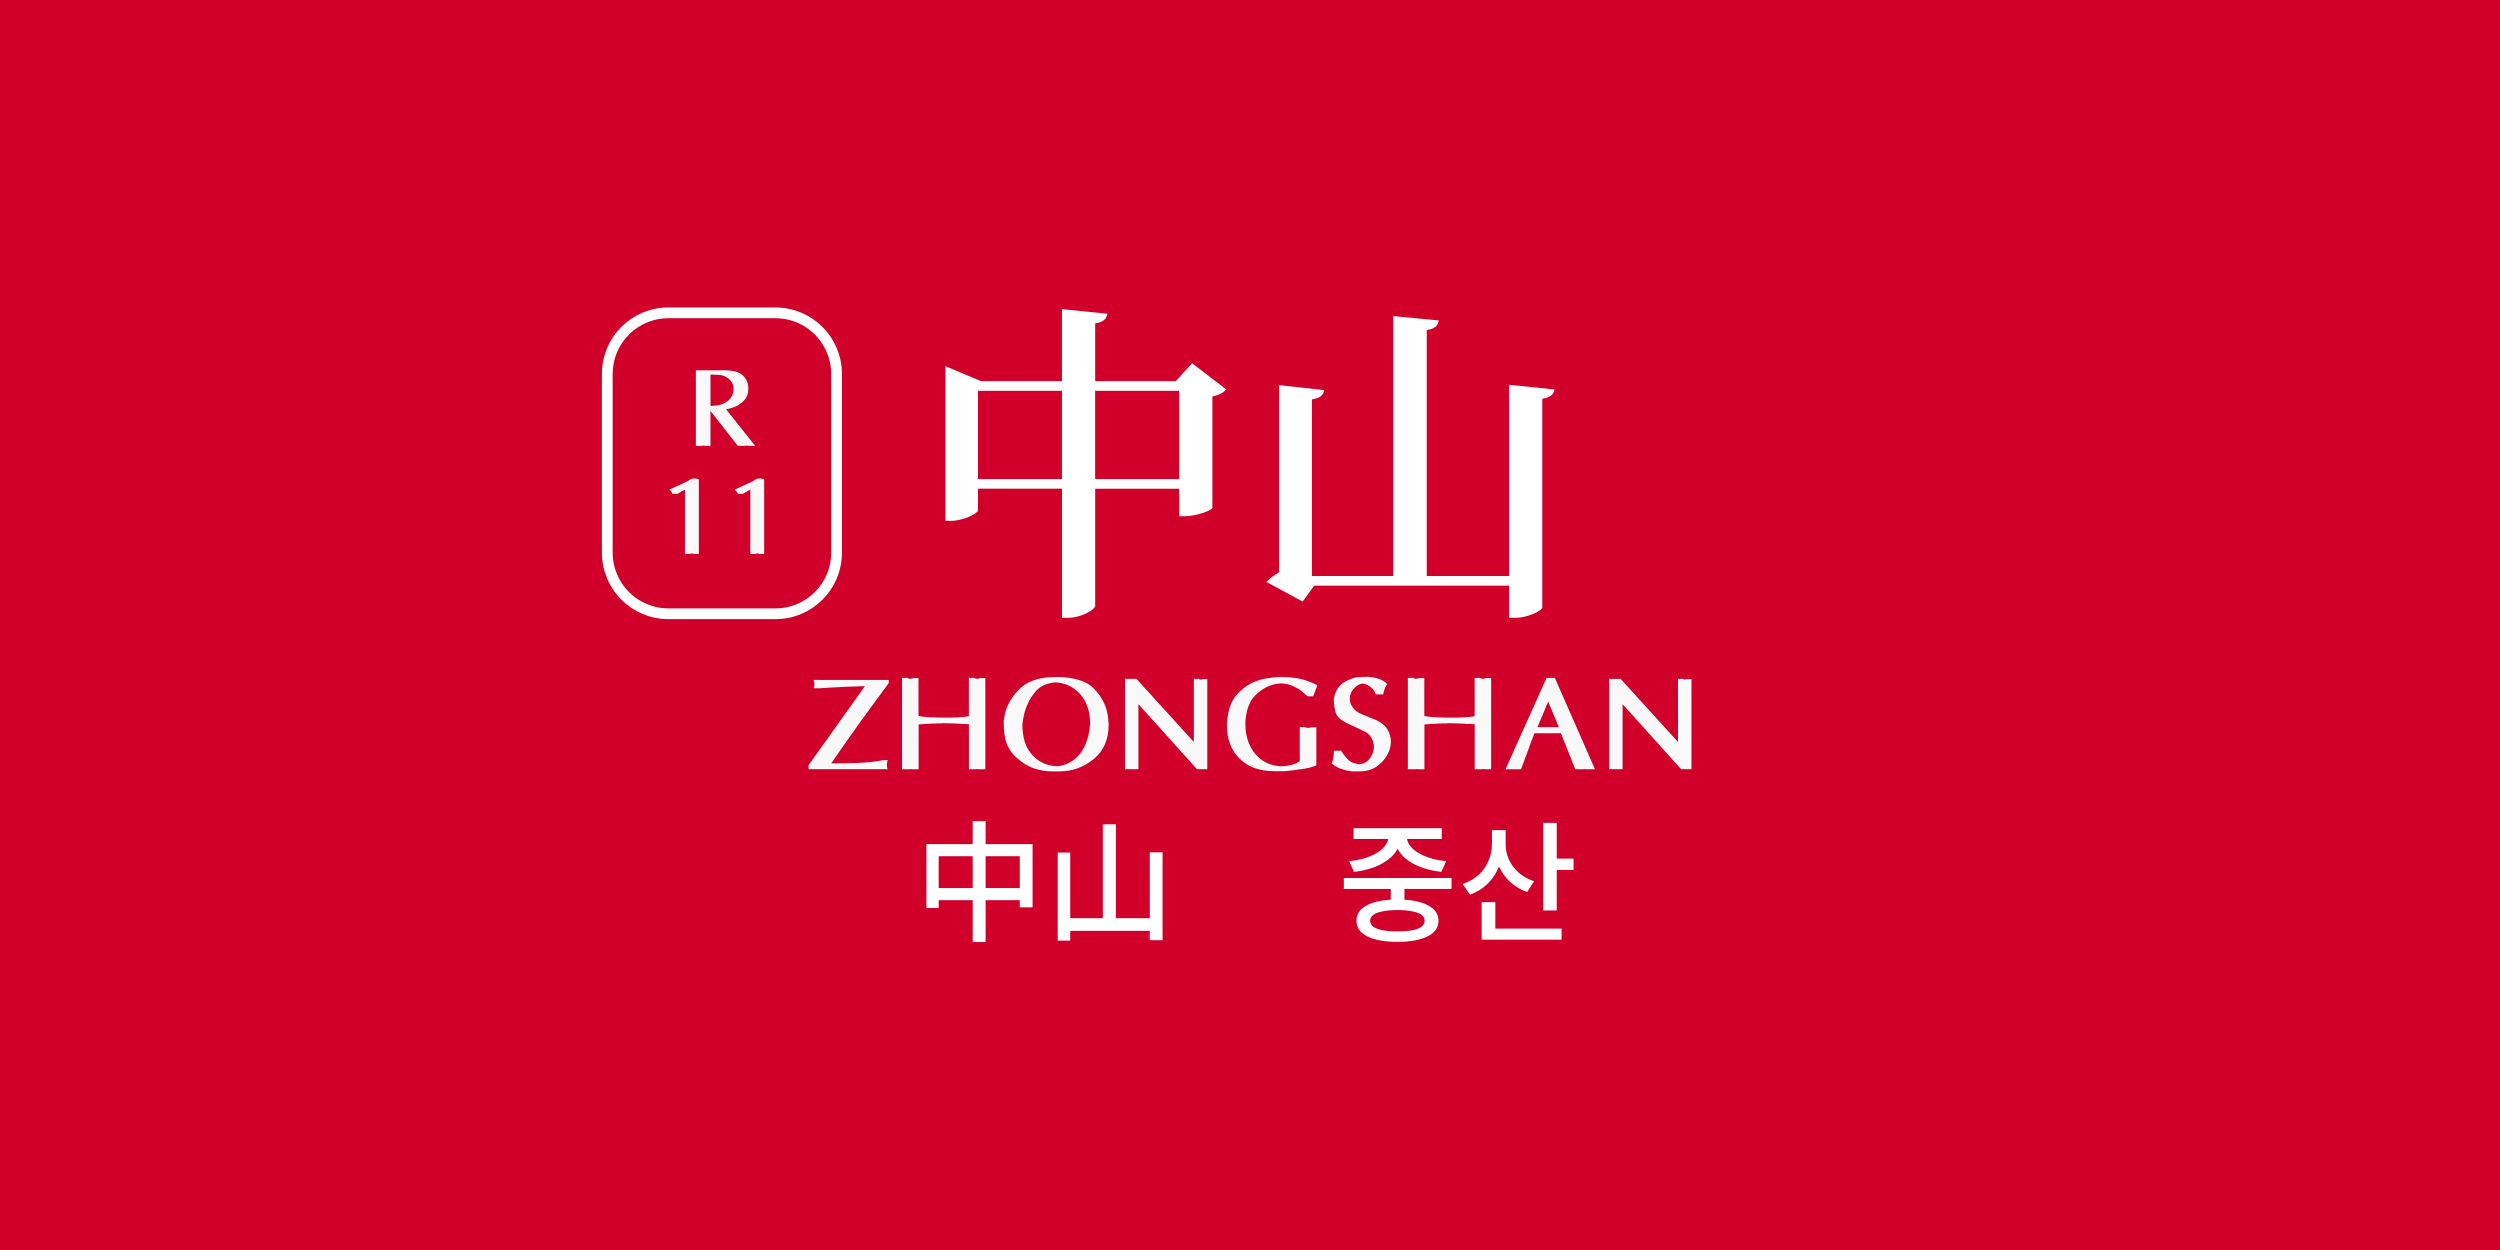
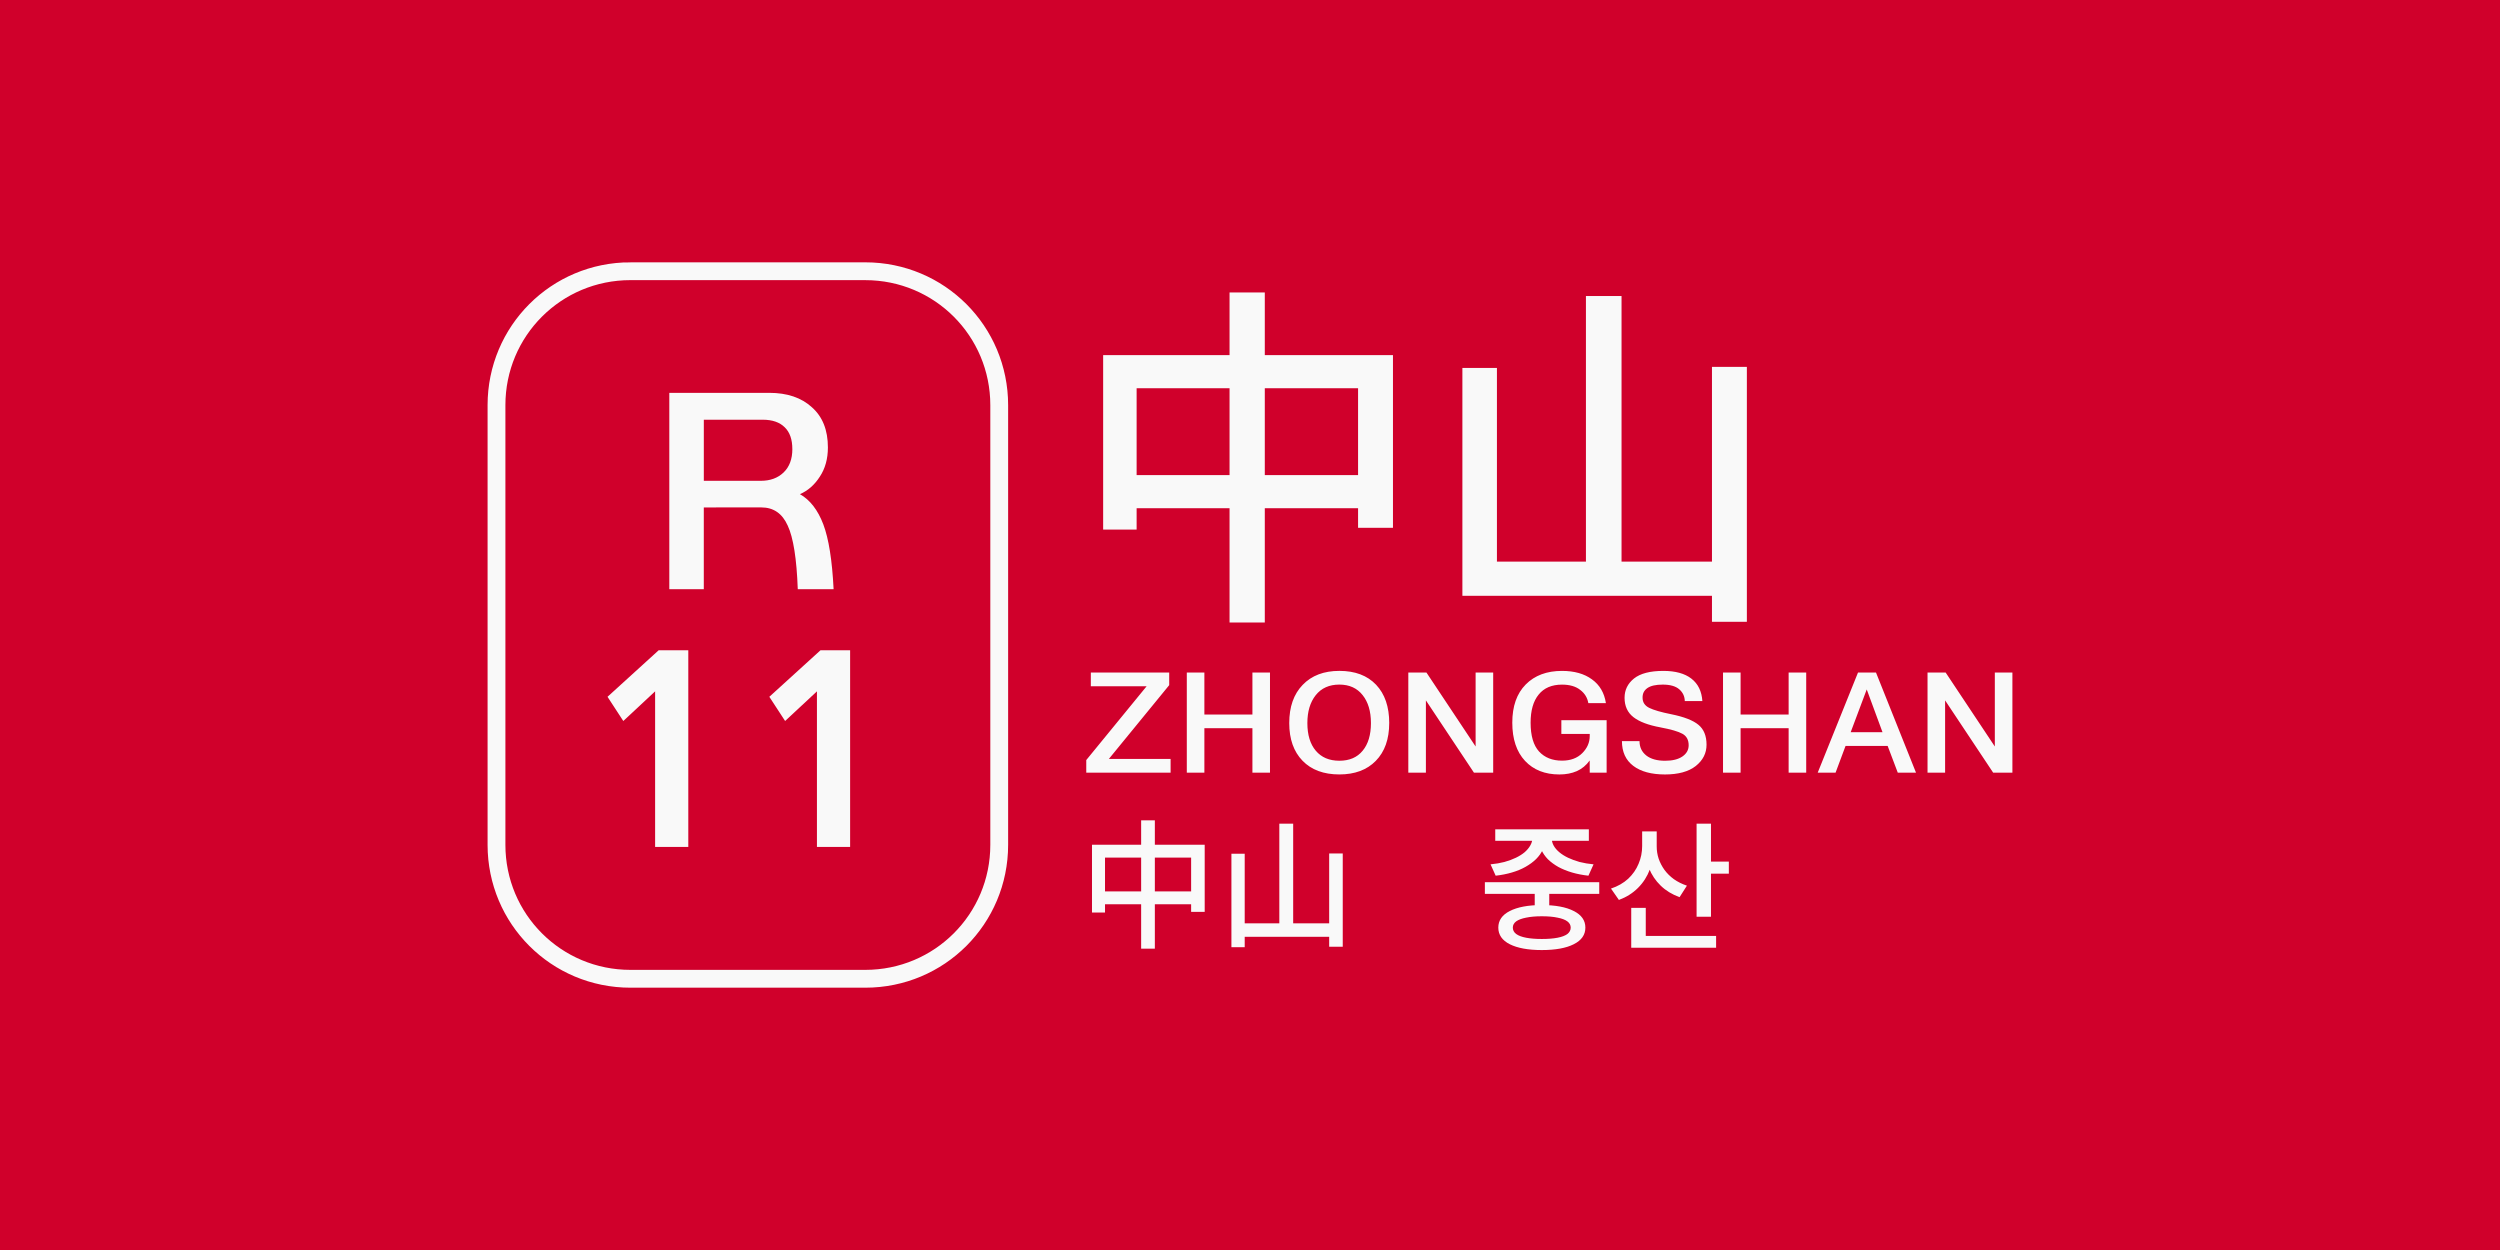
<svg xmlns="http://www.w3.org/2000/svg" width="500" height="250" viewBox="0 0 132.292 66.146" version="1.1" id="svg1">
  <defs id="defs1">
+     <rect x="560.666" y="34.145" width="279.324" height="128.591" id="rect6" />
    <rect x="157.858" y="62.351" width="329.076" height="135.094" id="rect4" />
+     <rect x="157.858" y="62.351" width="329.076" height="135.094" id="rect4-5" />
  </defs>
  <g id="layer1">
    <rect style="fill:#d0002b;fill-opacity:1;stroke:none;stroke-width:0.953;stroke-dasharray:none" id="rect5" width="132.292" height="66.146" x="-2.5431316e-06" y="-1.2715658e-06" ry="0" />
-     <g id="g3" transform="matrix(1.185471,0,0,1.185471,-11.04991,-14.66372)">
-       <g id="g2" transform="matrix(0.8364809,0,0,0.8364809,30.48877,9.730662)">
-         <g id="g4" transform="translate(1.067273)">
-           <path id="rect6" style="fill:#d0002b;stroke:#ffffff;stroke-width:0.575" d="m 9.301,19.849 h 5.701 c 1.81,0 3.267,1.457 3.267,3.267 v 9.525 c 0,1.81 -1.457,3.267 -3.267,3.267 H 9.301 c -1.81,0 -3.267,-1.457 -3.267,-3.267 v -9.525 c 0,-1.81 1.457,-3.267 3.267,-3.267 z" />
-           <path style="font-weight:bold;font-size:5.821px;line-height:1.25;font-family:'Optima Bold';-inkscape-font-specification:'Optima Bold,  Bold';fill:#f9f9f9;stroke-width:0.265" d="m 10.761,26.949 v -4.034 h 0.233 1.42 q 0.291,0.012 0.506,0.081 0.221,0.07 0.361,0.204 0.14,0.14 0.21,0.314 0.07,0.169 0.07,0.373 0,0.198 -0.058,0.361 -0.052,0.157 -0.169,0.274 -0.111,0.116 -0.239,0.204 -0.122,0.087 -0.256,0.14 -0.064,0.023 -0.128,0.047 -0.058,0.023 -0.122,0.035 -0.058,0.017 -0.116,0.029 -0.058,0.006 -0.105,0.012 l 1.56,1.962 H 13.695 q -0.023,0 -0.047,0 -0.017,0 -0.041,-0.006 -0.023,0 -0.047,0 -0.017,-0.006 -0.035,-0.012 -0.017,0 -0.035,0 -0.012,0 -0.023,0 -0.006,0 -0.012,0 -0.006,0 -0.017,0 -0.006,0.006 -0.012,0.006 -0.006,0 -0.017,0 -0.041,0.006 -0.087,0.012 -0.041,0 -0.087,0 h -0.233 l -1.461,-1.868 v 1.868 H 11.308 q -0.017,0 -0.035,0 -0.017,0 -0.035,-0.006 -0.006,0 -0.017,0 -0.006,0 -0.012,-0.006 -0.012,0 -0.017,0 -0.006,-0.006 -0.017,-0.006 -0.006,0 -0.012,0 -0.006,0 -0.006,0 -0.006,0.006 -0.012,0.006 -0.006,0 -0.012,0 -0.035,0.006 -0.07,0.012 -0.035,0 -0.07,0 h -0.233 v 0 z m 0.78,-2.154 q 0.012,0.012 0.029,0.017 0.017,0 0.035,0 0.221,-0.006 0.396,-0.041 0.175,-0.035 0.291,-0.105 0.134,-0.076 0.221,-0.157 0.093,-0.087 0.146,-0.18 0.041,-0.064 0.064,-0.128 0.029,-0.07 0.035,-0.128 0.012,-0.064 0.012,-0.111 0.006,-0.047 0.006,-0.076 0,-0.029 -0.006,-0.064 -0.006,-0.035 -0.017,-0.081 -0.006,-0.047 -0.029,-0.093 -0.023,-0.047 -0.052,-0.099 -0.041,-0.076 -0.116,-0.146 -0.076,-0.07 -0.175,-0.128 -0.099,-0.064 -0.239,-0.093 -0.14,-0.029 -0.326,-0.029 l -0.274,-0.012 v 1.653 0 z" id="text6" aria-label="R" />
-           <path style="font-weight:bold;font-size:5.821px;line-height:1.25;font-family:'Optima Bold';-inkscape-font-specification:'Optima Bold,  Bold';fill:#f9f9f9;stroke-width:0.265" d="m 9.352,29.279 q 0.169,-0.076 0.332,-0.151 0.169,-0.076 0.332,-0.151 0.163,-0.07 0.291,-0.14 0.134,-0.07 0.239,-0.14 l 0.233,-0.006 0.14,0.041 v 3.987 h -0.233 q -0.035,-0.006 -0.064,-0.017 -0.029,-0.006 -0.058,-0.012 -0.035,0.006 -0.07,0.012 -0.035,0.012 -0.081,0.017 H 10.178 V 29.279 L 9.771,29.511 H 9.538 q -0.006,0 -0.017,-0.006 -0.006,-0.012 -0.017,-0.029 -0.006,-0.012 -0.012,-0.017 -0.006,-0.012 -0.006,-0.017 -0.006,-0.012 -0.012,-0.017 -0.006,-0.012 -0.012,-0.017 -0.006,-0.012 -0.012,-0.017 -0.006,-0.006 -0.012,-0.017 -0.012,-0.006 -0.017,-0.012 -0.006,-0.012 -0.012,-0.017 -0.012,-0.017 -0.029,-0.029 -0.012,-0.017 -0.029,-0.023 v -0.012 z m 3.487,0 q 0.169,-0.076 0.332,-0.151 0.169,-0.076 0.332,-0.151 0.163,-0.07 0.291,-0.14 0.134,-0.07 0.239,-0.14 l 0.233,-0.006 0.14,0.041 v 3.987 h -0.233 q -0.035,-0.006 -0.064,-0.017 -0.029,-0.006 -0.058,-0.012 -0.035,0.006 -0.07,0.012 -0.035,0.012 -0.081,0.017 h -0.233 v -3.44 l -0.407,0.233 h -0.233 q -0.006,0 -0.017,-0.006 -0.006,-0.012 -0.017,-0.029 -0.006,-0.012 -0.012,-0.017 -0.006,-0.012 -0.006,-0.017 -0.006,-0.012 -0.012,-0.017 -0.006,-0.012 -0.012,-0.017 -0.006,-0.012 -0.012,-0.017 -0.006,-0.006 -0.012,-0.017 -0.012,-0.006 -0.017,-0.012 -0.006,-0.012 -0.012,-0.017 -0.012,-0.017 -0.029,-0.029 -0.012,-0.017 -0.029,-0.023 v -0.012 z" id="text6-8" aria-label="11" />
+     <text xml:space="preserve" transform="matrix(0.3161529,0,0,0.3161529,-10.47434,-6.446201)" id="text6" style="font-size:55px;line-height:1.25;font-family:'Microsoft JhengHei';-inkscape-font-specification:'Microsoft JhengHei';white-space:pre;shape-inside:url(#rect6);display:inline" />
+     <g id="g4" transform="translate(0.442793,-9.518548)">
+       <g id="g6" transform="translate(-6.507654)">
+         <g id="g5" transform="translate(23.51355,9.518547)">
+           <path id="rect1" style="fill-opacity:0;stroke:#f9f9f9;stroke-width:0.943" d="m 15.913,14.353 h 12.425 c 3.927,0 7.089,3.161 7.089,7.089 v 23.263 c 0,3.927 -3.161,7.089 -7.089,7.089 H 15.913 c -3.927,0 -7.089,-3.161 -7.089,-7.089 V 21.441 c 0,-3.927 3.161,-7.089 7.089,-7.089 z" />
+           <path style="font-size:14.371px;line-height:1.25;font-family:'AR UDJingXiHeiE1G30 EB';-inkscape-font-specification:'AR UDJingXiHeiE1G30 EB';fill:#f9f9f9;stroke-width:0.299" d="m 24.479,23.762 q 0,-0.762 -0.402,-1.15 -0.402,-0.402 -1.164,-0.402 h -3.118 v 3.233 h 3.018 q 0.747,0 1.207,-0.445 0.46,-0.445 0.46,-1.236 z m -4.685,3.09 v 4.326 h -1.825 v -10.39 h 5.288 q 1.423,0 2.256,0.762 0.848,0.747 0.848,2.127 0,0.905 -0.431,1.552 -0.417,0.647 -1.049,0.92 0.805,0.46 1.236,1.595 0.431,1.135 0.546,3.435 H 24.767 Q 24.68,28.763 24.235,27.814 23.804,26.851 22.841,26.851 Z" id="text2" aria-label="R" />
+           <path style="font-size:14.392px;line-height:1.25;font-family:'AR UDJingXiHeiE1G30 EB';-inkscape-font-specification:'AR UDJingXiHeiE1G30 EB';fill:#f9f9f9;stroke-width:0.262" d="m 17.218,36.584 -1.684,1.569 -0.835,-1.281 2.706,-2.461 h 1.569 v 10.405 h -1.756 z m 8.563,0 -1.684,1.569 -0.835,-1.281 2.706,-2.461 h 1.569 v 10.405 h -1.756 z" id="text3" aria-label="11" />
+           <path style="font-weight:500;font-size:72px;line-height:1.25;font-family:'Noto Sans TC';-inkscape-font-specification:'Noto Sans TC Medium';white-space:pre;fill:#f9f9f9" d="m 164.553,87.345 h 58.608 v 34.92 h -7.056 V 94.041 h -44.784 v 28.584 h -6.768 z m 3.528,24.264 h 52.056 v 6.696 h -52.056 z m 22.032,-36.936 h 7.128 v 66.744 h -7.128 z m 72.072,0.72 h 7.2 v 56.88 h -7.2 z m 25.488,14.328 h 7.056 v 51.552 h -7.056 z m -50.472,0.216 h 6.984 v 39.168 h 46.944 v 6.912 h -53.928 z" id="text4" transform="matrix(0.2616676,0,0,0.2616676,-2.1315,-4.06332)" aria-label="中山" />
+           <path style="font-size:7.327px;line-height:1.25;font-family:'AR UDJingXiHeiE1G30 EB';-inkscape-font-specification:'AR UDJingXiHeiE1G30 EB';fill:#f9f9f9;stroke-width:0.262" d="m 40.275,35.589 h 4.147 v 0.667 l -3.194,3.905 h 3.268 v 0.725 H 40.033 V 40.22 l 3.194,-3.905 h -2.953 z m 6.008,2.945 v 2.352 h -0.93 v -5.297 h 0.93 v 2.22 h 2.542 v -2.22 h 0.93 v 5.297 h -0.93 v -2.352 z m 9.781,-0.271 q 0,1.275 -0.711,2 -0.703,0.718 -1.927,0.718 -1.246,0 -1.949,-0.725 -0.703,-0.725 -0.703,-1.993 0,-1.289 0.711,-2.022 0.711,-0.74 1.942,-0.74 1.246,0 1.942,0.733 0.696,0.733 0.696,2.029 z m -2.638,1.993 q 0.799,0 1.231,-0.528 0.44,-0.528 0.44,-1.465 0,-0.93 -0.44,-1.48 -0.44,-0.557 -1.231,-0.557 -0.806,0 -1.253,0.564 -0.44,0.557 -0.44,1.473 0,0.938 0.447,1.465 0.447,0.528 1.246,0.528 z m 4.579,-3.194 v 3.825 h -0.93 v -5.297 h 0.96 l 2.601,3.912 v -3.912 h 0.93 v 5.297 h -1.018 z m 8.667,3.18 q -0.271,0.381 -0.681,0.564 -0.403,0.176 -0.923,0.176 -1.143,0 -1.817,-0.718 -0.674,-0.725 -0.674,-2.022 0,-1.304 0.711,-2.022 0.711,-0.718 1.92,-0.718 0.974,0 1.583,0.447 0.615,0.44 0.74,1.26 h -0.93 q -0.073,-0.432 -0.432,-0.703 -0.352,-0.278 -0.96,-0.278 -0.813,0 -1.238,0.528 -0.425,0.52 -0.425,1.487 0,1.033 0.447,1.524 0.447,0.484 1.216,0.484 0.674,0 1.07,-0.396 0.396,-0.396 0.396,-0.909 v -0.11 h -1.502 v -0.725 h 2.396 v 2.777 h -0.894 z m 3.751,-1.751 q -0.967,-0.176 -1.436,-0.542 -0.469,-0.366 -0.469,-1.026 0,-0.615 0.498,-1.018 0.506,-0.403 1.553,-0.403 0.96,0 1.487,0.41 0.528,0.41 0.579,1.187 h -0.93 q -0.007,-0.374 -0.293,-0.623 -0.286,-0.249 -0.872,-0.249 -0.55,0 -0.813,0.183 -0.264,0.183 -0.256,0.513 0,0.359 0.352,0.535 0.359,0.176 1.165,0.337 1.011,0.205 1.436,0.557 0.432,0.352 0.432,1.055 0,0.674 -0.571,1.128 -0.571,0.447 -1.627,0.447 -1.077,0 -1.678,-0.454 -0.601,-0.454 -0.601,-1.311 h 0.93 q 0,0.476 0.359,0.762 0.359,0.278 0.996,0.278 0.586,0 0.916,-0.227 0.33,-0.227 0.33,-0.593 0,-0.425 -0.33,-0.608 -0.33,-0.183 -1.158,-0.337 z m 4.235,0.044 v 2.352 h -0.93 v -5.297 h 0.93 v 2.22 h 2.542 v -2.22 h 0.93 v 5.297 h -0.93 v -2.352 z m 7.51,0.212 -0.835,-2.264 -0.85,2.264 z m -1.956,0.725 -0.528,1.414 h -0.945 l 2.132,-5.297 h 0.952 l 2.117,5.297 H 82.975 L 82.44,39.472 Z m 5.268,-2.41 v 3.825 h -0.93 v -5.297 h 0.96 l 2.601,3.912 v -3.912 h 0.93 v 5.297 h -1.018 z" id="text5" aria-label="ZHONGSHAN" />
+           <path d="m 40.336,44.7 h 5.964 v 3.553 H 45.582 V 45.381 h -4.557 v 2.909 h -0.689 z m 0.359,2.469 h 5.297 v 0.681 h -5.297 z m 2.242,-3.759 h 0.725 v 6.792 h -0.725 z m 7.312,0.176 h 0.733 v 5.693 h -0.733 z m -2.535,1.59 h 0.703 v 4.946 h -0.703 z m 5.173,-0.015 h 0.718 v 4.938 h -0.718 z m -4.828,3.7 h 5.143 v 0.711 H 48.058 Z" id="text5-9" style="font-weight:500;font-size:7.327px;line-height:1.25;font-family:'Noto Sans JP';-inkscape-font-specification:'Noto Sans JP Medium';fill:#f9f9f9;stroke-width:0.262" aria-label="中山" />
+           <path style="font-weight:500;font-size:7.327px;line-height:1.25;font-family:'Noto Sans KR';-inkscape-font-specification:'Noto Sans KR Medium';fill:#f9f9f9;stroke-width:0.262" d="m 63.764,46.94 h 0.769 v 1.18 h -0.769 z m -2.638,-0.256 h 6.052 v 0.615 h -6.052 z m 3.011,1.209 q 1.084,0 1.692,0.315 0.615,0.308 0.615,0.879 0,0.571 -0.615,0.879 -0.608,0.308 -1.692,0.308 -1.077,0 -1.692,-0.308 -0.608,-0.308 -0.608,-0.879 0,-0.571 0.608,-0.879 0.615,-0.315 1.692,-0.315 z m 0,0.593 q -0.484,0 -0.828,0.073 -0.344,0.066 -0.528,0.198 -0.176,0.132 -0.176,0.33 0,0.198 0.176,0.337 0.183,0.132 0.528,0.198 0.344,0.066 0.828,0.066 0.498,0 0.835,-0.066 0.344,-0.066 0.52,-0.198 0.176,-0.139 0.176,-0.337 0,-0.198 -0.176,-0.33 -0.176,-0.132 -0.52,-0.198 -0.337,-0.073 -0.835,-0.073 z M 63.639,44.178 h 0.681 v 0.183 q 0,0.315 -0.125,0.593 -0.125,0.271 -0.359,0.506 -0.234,0.227 -0.557,0.41 -0.322,0.183 -0.725,0.3 -0.396,0.117 -0.857,0.169 l -0.271,-0.601 q 0.396,-0.037 0.733,-0.125 0.344,-0.095 0.615,-0.227 0.271,-0.132 0.462,-0.293 0.19,-0.169 0.293,-0.352 0.11,-0.19 0.11,-0.381 z m 0.344,0 h 0.681 v 0.183 q 0,0.198 0.103,0.388 0.103,0.183 0.293,0.344 0.19,0.161 0.462,0.293 0.278,0.132 0.615,0.227 0.344,0.088 0.74,0.125 l -0.271,0.601 Q 66.145,46.288 65.742,46.171 65.346,46.054 65.017,45.878 64.694,45.695 64.46,45.468 64.233,45.233 64.108,44.955 63.983,44.669 63.983,44.361 Z m -2.308,-0.293 h 4.953 v 0.608 h -4.953 z m 7.774,0.11 h 0.63 v 0.777 q 0,0.659 -0.22,1.231 -0.212,0.564 -0.63,0.982 -0.418,0.418 -1.011,0.637 l -0.418,-0.601 q 0.542,-0.183 0.909,-0.52 0.366,-0.344 0.55,-0.791 0.19,-0.447 0.19,-0.938 z m 0.147,0 h 0.623 v 0.799 q 0,0.33 0.103,0.645 0.11,0.315 0.308,0.593 0.205,0.278 0.498,0.491 0.3,0.212 0.689,0.344 l -0.388,0.608 Q 70.841,47.263 70.431,46.867 70.021,46.472 69.808,45.937 69.596,45.395 69.596,44.794 Z m 2.733,-0.41 h 0.762 v 4.924 h -0.762 z m 0.535,2.008 h 1.172 v 0.637 h -1.172 z m -3.993,3.934 h 4.491 v 0.623 h -4.491 z m 0,-1.487 h 0.769 v 1.81 h -0.769 z" id="text5-9-8" aria-label="중산" />
        </g>
-       </g>
-       <path style="font-weight:600;font-size:14.817px;line-height:1.25;font-family:'Noto Serif TC';-inkscape-font-specification:'Noto Serif TC Semi-Bold';letter-spacing:0px;fill:#ffffff;stroke-width:0.265" d="m 58.206,33.754 v -3.941 h 3.749 v 3.941 z m -5.23,0 v -3.941 h 3.749 v 3.941 z m 9.557,-5.171 -0.726,0.8 h -3.6 v -2.578 c 0.4,-0.059 0.504,-0.222 0.548,-0.43 l -2.03,-0.207 v 3.215 h -3.615 l -1.585,-0.667 v 6.905 h 0.222 c 0.593,0 1.23,-0.341 1.23,-0.474 v -0.963 h 3.749 v 5.764 h 0.282 c 0.563,0 1.2,-0.37 1.2,-0.533 v -5.23 h 3.749 v 1.23 h 0.252 c 0.489,0 1.215,-0.267 1.23,-0.37 v -4.978 c 0.311,-0.059 0.519,-0.193 0.622,-0.311 z m 14.15,0.963 v 8.534 H 73.008 V 27.102 c 0.385,-0.059 0.504,-0.207 0.533,-0.43 L 71.512,26.479 v 11.601 h -3.63 v -7.882 c 0.37,-0.059 0.519,-0.193 0.548,-0.415 l -2.015,-0.222 v 8.357 C 66.207,38.036 65.985,38.199 65.852,38.348 l 1.615,0.874 0.519,-0.711 h 8.697 v 1.437 h 0.282 c 0.548,0 1.2,-0.326 1.2,-0.459 v -9.32 c 0.385,-0.059 0.504,-0.207 0.548,-0.415 z" id="text7" aria-label="中山" />
-       <path style="font-weight:bold;font-size:5.821px;line-height:1.25;font-family:'Optima Bold';-inkscape-font-specification:'Optima Bold,  Bold';fill:#f9f9f9;stroke-width:0.265" d="m 45.872,42.72 h 3.12 v 0.14 q -0.309,0.425 -0.623,0.85 -0.314,0.425 -0.629,0.861 -0.314,0.437 -0.646,0.908 -0.326,0.466 -0.669,0.966 0.291,0 0.576,-0.006 0.285,-0.006 0.565,-0.012 0.326,-0.012 0.611,-0.041 0.285,-0.029 0.536,-0.081 l 0.233,-0.006 q -0.006,0.041 -0.017,0.07 -0.006,0.029 -0.012,0.058 -0.006,0.023 -0.006,0.052 0,0.023 0,0.047 v 0.029 l 0.006,0.029 q 0,0.012 0,0.023 0,0.006 0,0.012 0,0.012 0,0.017 0.006,0.006 0.006,0.017 0.006,0.017 0.012,0.035 0.006,0.012 0.012,0.017 h -0.233 -3.3 v -0.18 l 2.515,-3.527 q -0.262,0.012 -0.512,0.017 -0.244,0.006 -0.483,0.017 -0.146,0.006 -0.285,0.017 -0.134,0.006 -0.268,0.012 -0.134,0.012 -0.262,0.017 -0.122,0.006 -0.244,0.017 l -0.233,-0.006 q 0.006,-0.012 0.006,-0.029 0.006,-0.017 0.012,-0.035 0.006,-0.017 0.006,-0.035 0.006,-0.017 0.012,-0.035 v -0.023 -0.023 q 0,-0.017 -0.006,-0.035 0,-0.023 -0.006,-0.047 -0.006,-0.023 -0.012,-0.047 0,-0.029 -0.012,-0.052 v -0.012 h 0.233 z m 3.714,3.987 v -4.08 h 0.233 q 0.017,0.012 0.041,0.023 0.023,0.006 0.047,0.012 0.006,0 0.012,0.006 0.012,0 0.017,0 0.006,0 0.012,0 0.012,0 0.017,0 0,0 0,0 0.006,0 0.012,0 0.006,0 0.006,0 0.006,0 0.006,0 0.029,-0.006 0.052,-0.012 0.029,-0.012 0.047,-0.017 l 0.233,-0.006 v 1.694 q 0.081,0.023 0.21,0.035 0.128,0.012 0.303,0.023 0.157,0.006 0.32,0.012 0.169,0.006 0.338,0.006 0.151,0 0.291,0 0.146,-0.006 0.285,-0.012 0.169,-0.012 0.297,-0.023 0.128,-0.012 0.204,-0.029 v -1.711 h 0.233 q 0.006,0.012 0.012,0.017 0.006,0 0.012,0 0,0.006 0.006,0.006 0.006,0 0.012,0 0.012,0.006 0.023,0.006 0.012,0 0.023,0 0.006,0 0.012,0.006 0.006,0 0.012,0 0.006,0.006 0.012,0.006 0.006,0 0.012,0 0.006,0 0.006,0 0.006,0 0.012,0 0.029,-0.006 0.058,-0.012 0.035,-0.012 0.058,-0.017 l 0.233,-0.006 v 4.075 h -0.233 q -0.023,0 -0.052,0 -0.023,-0.006 -0.052,-0.012 0,0 -0.006,0 0,0 0,0 0,0 -0.006,0 0,0 0,0 0,0 -0.006,0 0,0 -0.006,0 -0.035,0.006 -0.07,0.012 -0.035,0 -0.07,0 h -0.233 v -2.014 q -0.041,0 -0.099,0 -0.052,-0.006 -0.116,-0.012 -0.064,0 -0.14,0 -0.07,-0.006 -0.151,-0.012 -0.128,-0.012 -0.268,-0.012 -0.14,-0.006 -0.291,-0.006 -0.029,0 -0.058,0 -0.029,0 -0.052,0 -0.029,0.006 -0.058,0.006 -0.023,0 -0.052,0 -0.035,0 -0.07,0 -0.035,0 -0.07,0 -0.041,0.006 -0.076,0.006 -0.035,0 -0.07,0 -0.041,0 -0.087,0.006 -0.041,0 -0.081,0 -0.047,0.006 -0.087,0.012 -0.041,0 -0.087,0 -0.087,0.006 -0.169,0.012 -0.081,0 -0.163,0.012 v 2.002 h -0.233 q -0.035,0 -0.064,0 -0.023,-0.006 -0.052,-0.012 -0.035,0.006 -0.07,0.012 -0.035,0 -0.081,0 H 49.585 v 0 z m 4.54,-2.014 q 0,-0.023 0,-0.047 0,-0.029 0,-0.052 0,-0.029 0,-0.058 0.006,-0.029 0.012,-0.058 0.035,-0.349 0.192,-0.669 0.157,-0.326 0.437,-0.623 0.274,-0.297 0.675,-0.442 0.402,-0.151 0.931,-0.151 l 0.233,-0.006 q 0.536,0.023 0.914,0.146 0.384,0.122 0.617,0.361 0.233,0.233 0.378,0.489 0.151,0.256 0.215,0.536 0.012,0.035 0.017,0.07 0.006,0.035 0.012,0.064 0.006,0.035 0.012,0.07 0.006,0.035 0.012,0.07 0.012,0.07 0.012,0.14 0.006,0.064 0.012,0.128 v 0.012 0.017 0.023 0.017 q 0,0.489 -0.169,0.873 -0.163,0.378 -0.501,0.652 -0.338,0.279 -0.722,0.413 -0.378,0.134 -0.803,0.134 h -0.233 q -0.012,0 -0.023,0 -0.012,0 -0.023,0 -0.012,0 -0.029,0 -0.012,0 -0.023,0 -0.076,0 -0.151,-0.006 -0.07,0 -0.146,-0.012 -0.076,-0.006 -0.151,-0.023 -0.076,-0.017 -0.151,-0.035 -0.291,-0.064 -0.559,-0.221 -0.268,-0.157 -0.512,-0.396 -0.244,-0.239 -0.367,-0.588 -0.116,-0.355 -0.116,-0.815 v -0.012 z m 0.832,0.006 q 0,0.454 0.111,0.803 0.116,0.343 0.349,0.588 0.21,0.221 0.471,0.343 0.268,0.122 0.588,0.14 0.297,-0.017 0.541,-0.14 0.25,-0.122 0.448,-0.343 0.221,-0.244 0.349,-0.594 0.128,-0.349 0.163,-0.792 0,-0.012 0,-0.023 0,-0.017 0,-0.023 0,-0.012 0,-0.023 0,-0.012 0,-0.023 0,-0.378 -0.116,-0.699 -0.111,-0.32 -0.338,-0.576 -0.215,-0.233 -0.489,-0.361 -0.268,-0.128 -0.594,-0.146 -0.285,0.017 -0.512,0.122 -0.227,0.099 -0.384,0.285 -0.175,0.21 -0.297,0.437 -0.116,0.227 -0.186,0.471 -0.017,0.076 -0.035,0.146 -0.017,0.07 -0.029,0.14 -0.012,0.07 -0.023,0.14 -0.006,0.07 -0.017,0.134 z m 4.581,2.008 v -4.034 h 0.233 0.279 l 2.561,2.817 v -2.817 h 0.233 q 0.012,0.017 0.029,0.023 0.017,0.006 0.035,0.012 0.023,-0.006 0.041,-0.012 0.017,-0.006 0.029,-0.012 l 0.233,-0.006 v 4.028 h -0.233 -0.227 l -2.614,-2.905 v 2.905 h -0.233 q -0.006,0 -0.012,0 -0.006,0 -0.012,0 -0.012,0 -0.017,0 -0.006,-0.006 -0.012,-0.006 -0.012,0 -0.023,0 -0.006,0 -0.017,0.006 -0.012,0 -0.023,0 -0.006,0 -0.017,0 h -0.233 v 0 z m 4.546,-1.973 q 0.023,-0.46 0.134,-0.803 0.116,-0.343 0.32,-0.565 0.204,-0.221 0.425,-0.373 0.227,-0.151 0.471,-0.233 0.128,-0.047 0.25,-0.076 0.128,-0.029 0.25,-0.047 0.122,-0.017 0.233,-0.029 0.116,-0.012 0.21,-0.017 l 0.233,-0.006 q 0.186,0.006 0.373,0.029 0.192,0.017 0.384,0.058 0.186,0.041 0.373,0.116 0.192,0.07 0.384,0.169 l -0.186,0.495 h -0.233 q -0.029,-0.012 -0.064,-0.035 -0.035,-0.029 -0.07,-0.064 -0.035,-0.035 -0.076,-0.07 -0.035,-0.035 -0.081,-0.07 -0.081,-0.064 -0.186,-0.122 -0.105,-0.058 -0.227,-0.111 -0.099,-0.047 -0.227,-0.07 -0.122,-0.029 -0.268,-0.035 -0.029,0 -0.064,0.006 -0.029,0 -0.064,0.006 -0.058,0.006 -0.122,0.017 -0.058,0.012 -0.122,0.029 -0.215,0.058 -0.419,0.186 -0.198,0.122 -0.384,0.314 -0.18,0.192 -0.285,0.471 -0.105,0.279 -0.134,0.658 v 0.017 0.023 0.023 0.023 q -0.006,0.431 0.111,0.78 0.116,0.349 0.349,0.617 0.221,0.25 0.501,0.384 0.285,0.128 0.634,0.146 0.116,-0.006 0.221,-0.017 0.111,-0.017 0.215,-0.041 0.134,-0.029 0.227,-0.07 0.099,-0.047 0.169,-0.099 v -1.525 h 0.233 q 0.012,0.012 0.023,0.017 0.012,0 0.029,0.006 0.012,0.006 0.023,0.012 0.012,0 0.023,0 0.006,0 0.006,0 0.006,0 0.012,0 0.006,0.006 0.006,0.006 0.006,0 0.012,0 0,0 0,0 0,0 0.006,0 0,0 0,0 0,0 0,0 0.029,-0.006 0.064,-0.012 0.035,-0.012 0.07,-0.017 l 0.233,-0.006 v 1.694 l -0.017,0.017 -0.017,0.006 q -0.029,0.017 -0.07,0.029 -0.035,0.012 -0.076,0.023 -0.041,0.017 -0.087,0.029 -0.047,0.012 -0.099,0.023 -0.105,0.023 -0.21,0.041 -0.105,0.017 -0.221,0.029 -0.105,0.017 -0.204,0.029 -0.093,0.017 -0.192,0.023 -0.093,0.012 -0.175,0.017 -0.081,0.006 -0.146,0.006 h -0.233 q -0.012,0 -0.029,0 -0.012,0 -0.023,0 -0.012,0 -0.029,0 -0.012,0 -0.023,0 -0.495,0 -0.885,-0.134 -0.39,-0.134 -0.681,-0.419 -0.285,-0.279 -0.431,-0.652 -0.146,-0.378 -0.146,-0.85 v -0.012 z m 4.773,-1.141 q 0.035,-0.25 0.14,-0.431 0.105,-0.186 0.268,-0.303 0.169,-0.116 0.343,-0.18 0.175,-0.07 0.367,-0.087 0.017,0 0.035,0 0.017,0 0.035,0 0.012,0 0.017,0 0.012,0 0.023,-0.006 0.006,0 0.017,0 0.012,0 0.017,0 l 0.233,-0.006 q 0.146,0.006 0.279,0.029 0.134,0.023 0.262,0.07 0.122,0.041 0.21,0.105 0.087,0.058 0.14,0.128 -0.035,0.035 -0.058,0.076 -0.023,0.035 -0.041,0.081 -0.017,0.047 -0.035,0.111 -0.017,0.058 -0.035,0.128 l -0.006,0.023 -0.006,0.035 h -0.233 l -0.093,-0.006 q -0.006,-0.012 -0.017,-0.029 -0.006,-0.023 -0.017,-0.047 -0.012,-0.029 -0.029,-0.052 -0.012,-0.029 -0.029,-0.052 -0.041,-0.058 -0.105,-0.111 -0.058,-0.052 -0.14,-0.099 -0.058,-0.035 -0.122,-0.058 -0.064,-0.023 -0.14,-0.029 -0.099,0.012 -0.192,0.064 -0.087,0.052 -0.169,0.134 -0.105,0.105 -0.157,0.227 -0.047,0.122 -0.047,0.256 0,0.012 0,0.029 0,0.012 0,0.023 0,0.006 0,0.012 0,0.006 0.006,0.012 0,0.006 0,0.012 0,0.006 0,0.012 0.012,0.076 0.047,0.157 0.041,0.076 0.099,0.157 0.064,0.076 0.151,0.146 0.093,0.064 0.221,0.122 l 0.646,0.262 q 0.175,0.081 0.303,0.186 0.128,0.105 0.204,0.233 0.081,0.128 0.116,0.268 0.041,0.134 0.041,0.274 0,0.017 0,0.035 0,0.012 0,0.023 0,0.006 0,0.012 0,0.006 0,0.012 -0.006,0.012 -0.006,0.017 0,0.006 0,0.012 -0.023,0.233 -0.134,0.442 -0.105,0.21 -0.297,0.402 -0.192,0.192 -0.431,0.285 -0.233,0.093 -0.524,0.093 h -0.233 -0.029 -0.023 q -0.012,0 -0.023,0 -0.012,0 -0.023,0 -0.012,-0.006 -0.023,-0.006 -0.012,0 -0.023,0 -0.012,0 -0.023,0 -0.012,0 -0.023,-0.006 -0.017,0 -0.029,-0.006 -0.012,0 -0.023,0 -0.111,-0.017 -0.221,-0.052 -0.105,-0.029 -0.21,-0.07 -0.105,-0.047 -0.186,-0.093 -0.076,-0.052 -0.14,-0.105 l -0.012,-0.012 -0.006,-0.012 q 0.023,-0.052 0.041,-0.105 0.017,-0.052 0.023,-0.093 0.006,-0.023 0.006,-0.041 0.006,-0.023 0.006,-0.047 0.006,-0.017 0.006,-0.035 0.006,-0.023 0.006,-0.047 0,-0.012 0,-0.017 0,-0.012 0.006,-0.023 0,-0.012 0,-0.023 0,-0.012 0,-0.023 0,-0.023 0,-0.047 0,-0.023 0,-0.047 l 0.093,-0.012 h 0.233 q 0.151,0.233 0.279,0.367 0.134,0.134 0.244,0.169 0.081,0.023 0.151,0.041 0.07,0.017 0.128,0.029 0.151,-0.017 0.262,-0.076 0.116,-0.058 0.198,-0.157 0.099,-0.122 0.146,-0.256 0.052,-0.134 0.058,-0.279 0,-0.116 -0.035,-0.221 -0.029,-0.111 -0.093,-0.215 -0.058,-0.105 -0.157,-0.18 -0.093,-0.076 -0.221,-0.122 l -0.6,-0.285 q -0.256,-0.111 -0.407,-0.239 -0.146,-0.128 -0.192,-0.268 -0.041,-0.14 -0.064,-0.285 -0.023,-0.146 -0.023,-0.297 v -0.012 z m 3.306,3.114 v -4.08 h 0.233 q 0.017,0.012 0.041,0.023 0.023,0.006 0.047,0.012 0.006,0 0.012,0.006 0.012,0 0.017,0 0.006,0 0.012,0 0.012,0 0.017,0 0,0 0,0 0.006,0 0.012,0 0.006,0 0.006,0 0.006,0 0.006,0 0.029,-0.006 0.052,-0.012 0.029,-0.012 0.047,-0.017 l 0.233,-0.006 v 1.694 q 0.081,0.023 0.21,0.035 0.128,0.012 0.303,0.023 0.157,0.006 0.32,0.012 0.169,0.006 0.338,0.006 0.151,0 0.291,0 0.146,-0.006 0.285,-0.012 0.169,-0.012 0.297,-0.023 0.128,-0.012 0.204,-0.029 v -1.711 h 0.233 q 0.006,0.012 0.012,0.017 0.006,0 0.012,0 0,0.006 0.006,0.006 0.006,0 0.012,0 0.012,0.006 0.023,0.006 0.012,0 0.023,0 0.006,0 0.012,0.006 0.006,0 0.012,0 0.006,0.006 0.012,0.006 0.006,0 0.012,0 0.006,0 0.006,0 0.006,0 0.012,0 0.029,-0.006 0.058,-0.012 0.035,-0.012 0.058,-0.017 l 0.233,-0.006 v 4.075 h -0.233 q -0.023,0 -0.052,0 -0.023,-0.006 -0.052,-0.012 0,0 -0.006,0 0,0 0,0 0,0 -0.006,0 0,0 0,0 0,0 -0.006,0 0,0 -0.006,0 -0.035,0.006 -0.07,0.012 -0.035,0 -0.07,0 h -0.233 v -2.014 q -0.041,0 -0.099,0 -0.052,-0.006 -0.116,-0.012 -0.064,0 -0.14,0 -0.07,-0.006 -0.151,-0.012 -0.128,-0.012 -0.268,-0.012 -0.14,-0.006 -0.291,-0.006 -0.029,0 -0.058,0 -0.029,0 -0.052,0 -0.029,0.006 -0.058,0.006 -0.023,0 -0.052,0 -0.035,0 -0.07,0 -0.035,0 -0.07,0 -0.041,0.006 -0.076,0.006 -0.035,0 -0.07,0 -0.041,0 -0.087,0.006 -0.041,0 -0.081,0 -0.047,0.006 -0.087,0.012 -0.041,0 -0.087,0 -0.087,0.006 -0.169,0.012 -0.081,0 -0.163,0.012 v 2.002 h -0.233 q -0.035,0 -0.064,0 -0.023,-0.006 -0.052,-0.012 -0.035,0.006 -0.07,0.012 -0.035,0 -0.081,0 h -0.233 v 0 z m 4.36,0 1.834,-4.08 h 0.233 0.134 l 1.793,4.08 h -0.233 q -0.017,0 -0.041,0 -0.017,0 -0.041,0 -0.023,0 -0.047,0 -0.017,0 -0.047,0 -0.012,0 -0.029,0 -0.012,0 -0.023,-0.006 -0.012,0 -0.029,0 -0.012,0 -0.023,0 -0.012,0.006 -0.029,0.006 -0.012,0 -0.023,0 -0.012,0 -0.023,0 -0.012,0 -0.017,0 -0.012,0 -0.023,0 -0.006,0 -0.017,0 H 79.638 L 78.998,45.101 h -1.187 l -0.594,1.607 h -0.233 q -0.012,0 -0.029,0 -0.012,0 -0.023,0 l -0.029,-0.006 q -0.006,0.006 -0.017,0.006 -0.012,0 -0.017,0 -0.012,0 -0.023,0 -0.006,0 -0.017,0 h -0.233 q -0.017,0 -0.035,0 -0.017,0 -0.035,0 v 0 z m 1.426,-1.88 h 0.955 l -0.477,-1.141 -0.477,1.141 z m 3.201,1.88 v -4.034 h 0.233 0.279 l 2.561,2.817 v -2.817 h 0.233 q 0.012,0.017 0.029,0.023 0.017,0.006 0.035,0.012 0.023,-0.006 0.041,-0.012 0.017,-0.006 0.029,-0.012 l 0.233,-0.006 v 4.028 h -0.233 -0.227 l -2.614,-2.905 v 2.905 h -0.233 q -0.006,0 -0.012,0 -0.006,0 -0.012,0 -0.012,0 -0.017,0 -0.006,-0.006 -0.012,-0.006 -0.012,0 -0.023,0 -0.006,0 -0.017,0.006 -0.012,0 -0.023,0 -0.006,0 -0.017,0 h -0.233 v 0 z" id="text8" aria-label="ZHONGSHAN" />
-       <g id="g1" transform="translate(-1.362615,-2.645833)">
-         <path style="font-weight:500;font-size:5.821px;line-height:1.25;font-family:'Noto Sans JP';-inkscape-font-specification:'Noto Sans JP Medium';fill:#ffffff;stroke-width:0.265" d="m 52.037,52.694 h 4.738 v 2.823 h -0.57 v -2.282 h -3.621 v 2.311 h -0.547 z m 0.285,1.962 h 4.208 v 0.541 h -4.208 z m 1.781,-2.986 h 0.576 v 5.396 h -0.576 z m 5.809,0.14 h 0.582 v 4.523 h -0.582 z m -2.014,1.263 h 0.559 v 3.929 h -0.559 z m 4.11,-0.012 h 0.57 v 3.923 h -0.57 z m -3.836,2.94 h 4.086 v 0.565 h -4.086 z" id="text9" aria-label="中山" />
-         <path style="font-weight:500;font-size:5.821px;line-height:1.25;font-family:'Noto Sans KR';-inkscape-font-specification:'Noto Sans KR Medium';fill:#ffffff;stroke-width:0.265" d="m 72.764,54.411 h 0.611 v 0.937 h -0.611 z m -2.095,-0.204 h 4.808 v 0.489 h -4.808 z m 2.392,0.96 q 0.861,0 1.345,0.25 0.489,0.244 0.489,0.699 0,0.454 -0.489,0.698 -0.483,0.244 -1.345,0.244 -0.856,0 -1.345,-0.244 -0.483,-0.244 -0.483,-0.698 0,-0.454 0.483,-0.699 0.489,-0.25 1.345,-0.25 z m 0,0.471 q -0.384,0 -0.658,0.058 -0.274,0.052 -0.419,0.157 -0.14,0.105 -0.14,0.262 0,0.157 0.14,0.268 0.146,0.105 0.419,0.157 0.274,0.052 0.658,0.052 0.396,0 0.664,-0.052 0.274,-0.052 0.413,-0.157 0.14,-0.111 0.14,-0.268 0,-0.157 -0.14,-0.262 -0.14,-0.105 -0.413,-0.157 -0.268,-0.058 -0.664,-0.058 z m -0.396,-3.423 h 0.541 v 0.146 q 0,0.25 -0.099,0.471 -0.099,0.215 -0.285,0.402 -0.186,0.18 -0.442,0.326 -0.256,0.146 -0.576,0.239 -0.314,0.093 -0.681,0.134 l -0.215,-0.477 q 0.314,-0.029 0.582,-0.099 0.274,-0.076 0.489,-0.18 0.215,-0.105 0.367,-0.233 0.151,-0.134 0.233,-0.279 0.087,-0.151 0.087,-0.303 z m 0.274,0 h 0.541 v 0.146 q 0,0.157 0.081,0.309 0.081,0.146 0.233,0.274 0.151,0.128 0.367,0.233 0.221,0.105 0.489,0.18 0.274,0.07 0.588,0.099 l -0.215,0.477 q -0.367,-0.041 -0.687,-0.134 -0.314,-0.093 -0.576,-0.233 -0.256,-0.146 -0.442,-0.326 -0.18,-0.186 -0.279,-0.407 -0.099,-0.227 -0.099,-0.471 z M 71.105,51.984 h 3.935 v 0.483 h -3.935 z m 6.176,0.087 h 0.501 v 0.617 q 0,0.524 -0.175,0.978 -0.169,0.448 -0.501,0.78 -0.332,0.332 -0.803,0.506 l -0.332,-0.477 q 0.431,-0.146 0.722,-0.413 0.291,-0.274 0.437,-0.629 0.151,-0.355 0.151,-0.745 z m 0.116,0 h 0.495 v 0.634 q 0,0.262 0.081,0.512 0.087,0.25 0.244,0.471 0.163,0.221 0.396,0.39 0.239,0.169 0.547,0.274 l -0.309,0.483 q -0.466,-0.169 -0.792,-0.483 -0.326,-0.314 -0.495,-0.739 -0.169,-0.431 -0.169,-0.908 z m 2.171,-0.326 h 0.605 v 3.912 h -0.605 z m 0.425,1.595 h 0.931 v 0.506 h -0.931 z m -3.172,3.126 h 3.568 v 0.495 h -3.568 z m 0,-1.182 h 0.611 v 1.438 h -0.611 z" id="text9-3" aria-label="중산" />
      </g>
    </g>
  </g>
</svg>
